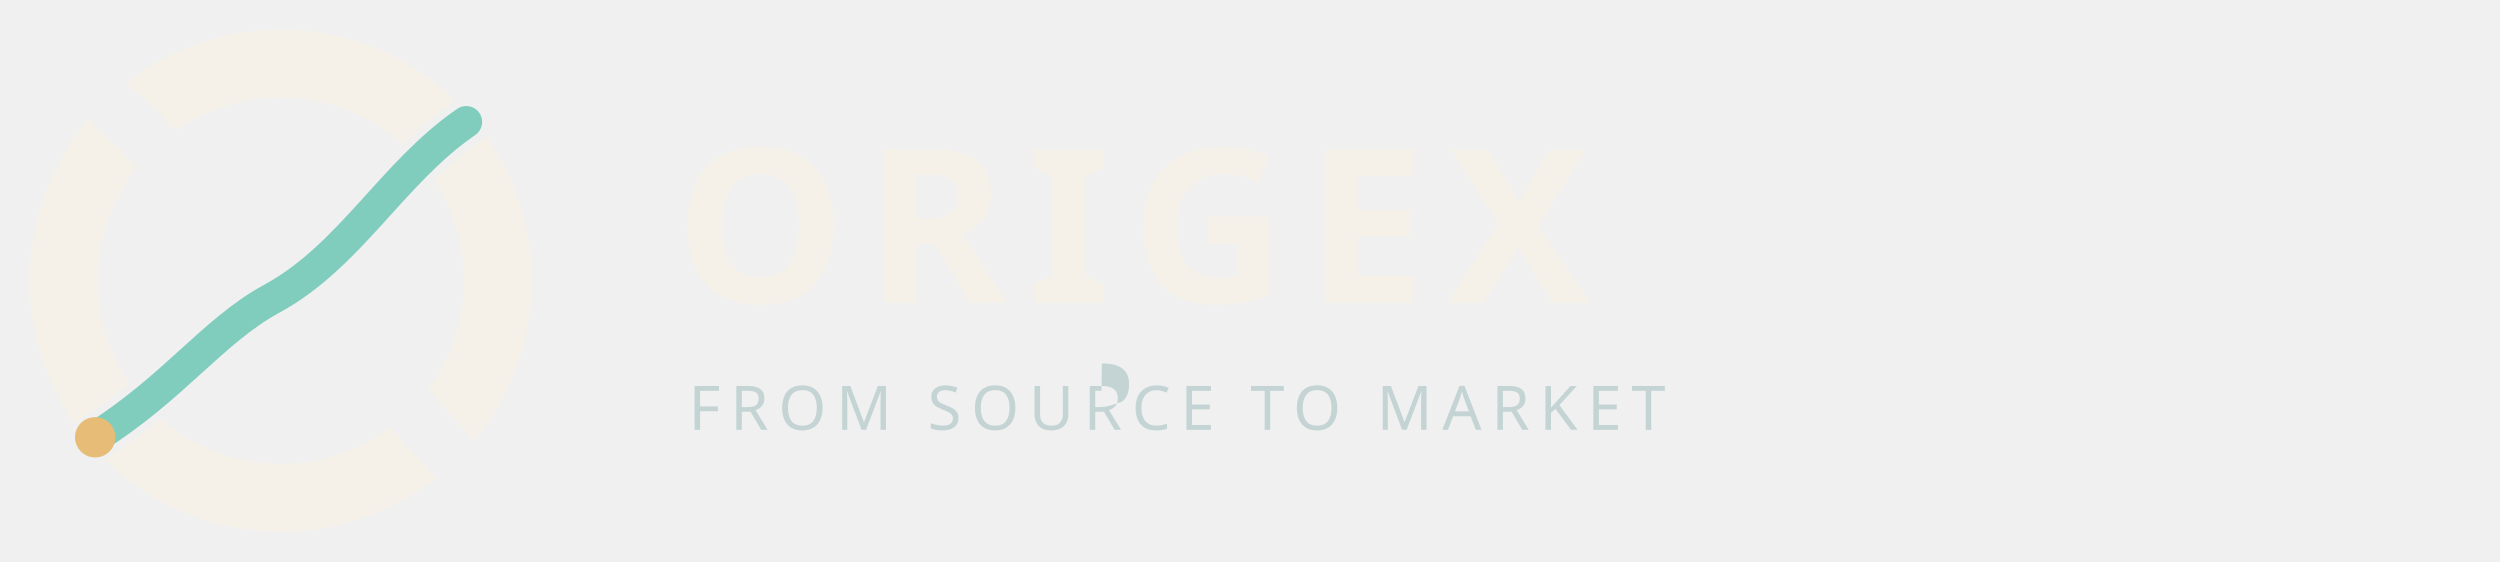
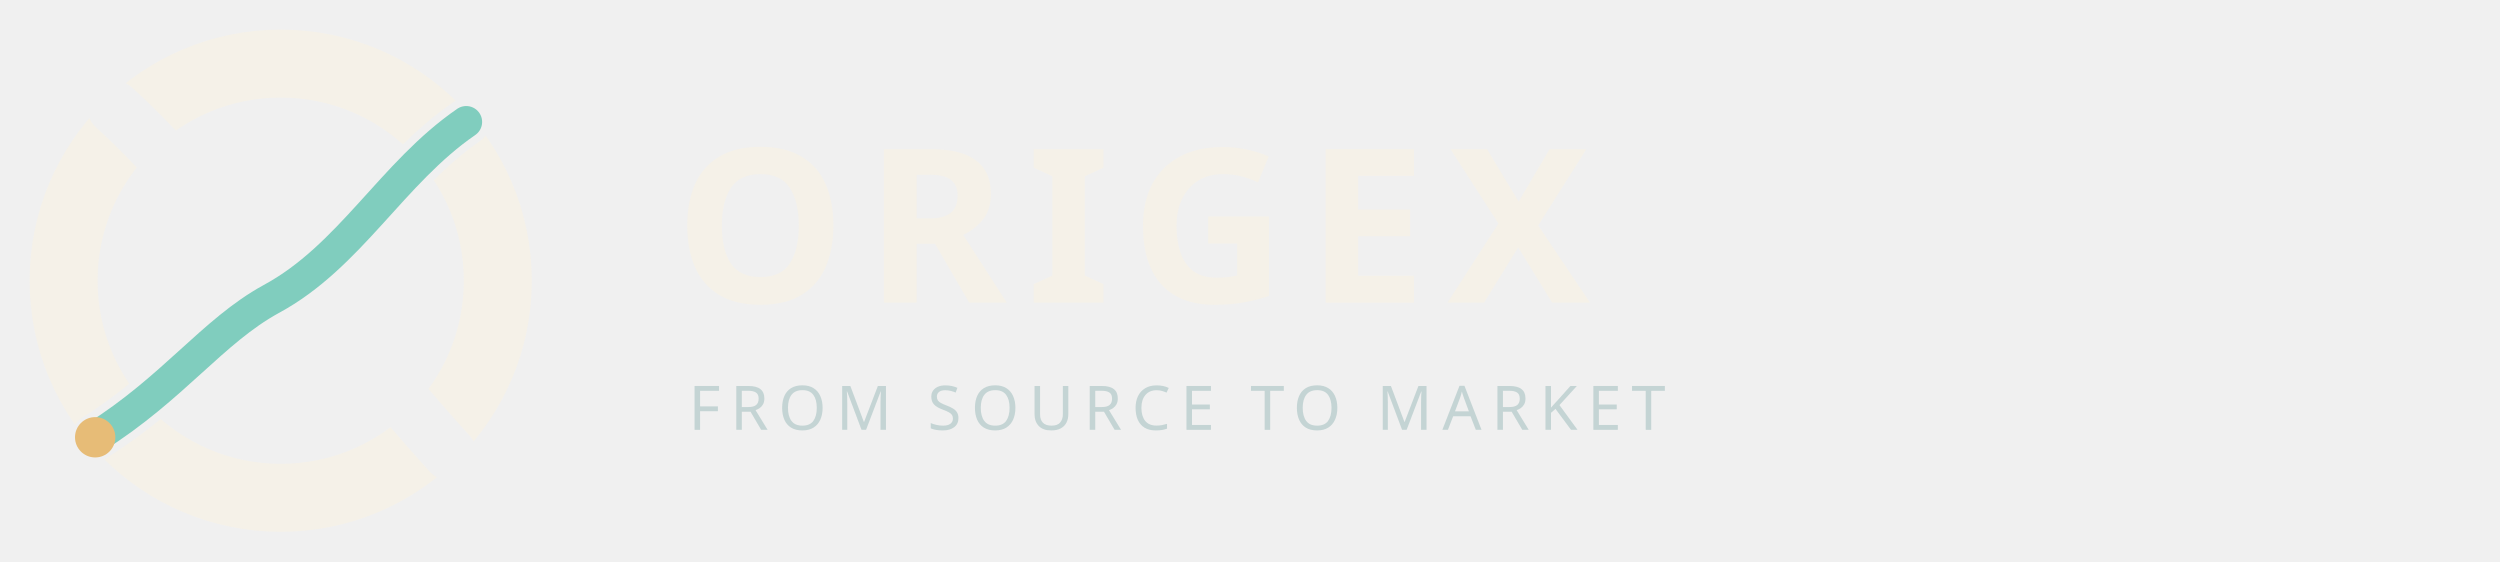
<svg xmlns="http://www.w3.org/2000/svg" viewBox="0 0 570 128" role="img" aria-label="ORIGEX From Source to Market" version="1.1" id="svg23">
  <defs id="defs27" />
  <g>
    <defs>
      <mask id="v12-origex-logo-en-reverse-svg" maskUnits="userSpaceOnUse" x="0" y="0" width="128" height="128">
        <rect width="128" height="128" fill="white" />
        <path d="M26 24.5C42.2 39.2 49.8 52.2 63.3 62.3C77.6 72.7 87.5 87 102.5 103.4" fill="none" stroke="black" stroke-width="12.25" stroke-linecap="round" />
        <path d="M21.7 99.7C39.5 88.5 48.5 75.5 61.8 68.2C79.8 58.5 89.4 39.4 106.3 27.8" fill="none" stroke="black" stroke-width="10.75" stroke-linecap="round" />
      </mask>
    </defs>
    <circle cx="64" cy="64" r="49.5" fill="none" stroke="#F5F1E8" stroke-width="15.5" mask="url(#v12-origex-logo-en-reverse-svg)" />
    <path d="M21.7 99.7C39.5 88.5 48.5 75.5 61.8 68.2C79.8 58.5 89.4 39.4 106.3 27.8" fill="none" stroke="#80CDBE" stroke-width="7.25" stroke-linecap="round" />
    <circle cx="21.7" cy="99.7" r="4.6" fill="#E7BC77" />
  </g>
  <g aria-label="ORIGEX" id="text19" style="font-weight:700;font-size:49px;font-family:'Noto Sans';letter-spacing:4.6;fill:#f5f1e8">
    <path d="m 190.015,51.458 q 0,5.439 -1.813,9.506 -1.764,4.018 -5.439,6.272 -3.675,2.254 -9.408,2.254 -5.684,0 -9.408,-2.254 -3.675,-2.254 -5.488,-6.321 -1.764,-4.067 -1.764,-9.506 0,-5.39 1.764,-9.408 1.813,-4.067 5.488,-6.272 3.724,-2.254 9.457,-2.254 5.684,0 9.359,2.254 3.724,2.205 5.488,6.272 1.764,4.018 1.764,9.457 z m -25.431,0 q 0,5.488 2.058,8.624 2.107,3.087 6.713,3.087 4.704,0 6.713,-3.087 2.058,-3.136 2.058,-8.624 0,-5.488 -2.058,-8.624 -2.009,-3.136 -6.664,-3.136 -4.655,0 -6.762,3.136 -2.058,3.136 -2.058,8.624 z" id="path31" />
    <path d="m 212.255,34.014 q 13.671,0 13.671,10.192 0,3.577 -1.813,5.831 -1.813,2.254 -4.508,3.528 l 9.947,15.435 h -8.575 l -7.791,-13.426 h -4.165 V 69 h -7.497 V 34.014 Z m -0.147,5.831 h -3.087 v 9.947 h 3.087 q 2.989,0 4.606,-1.225 1.617,-1.225 1.617,-4.018 0,-2.352 -1.519,-3.528 -1.47,-1.176 -4.704,-1.176 z" id="path33" />
    <path d="m 251.596,69 h -15.925 v -4.214 l 4.263,-1.96 V 40.188 l -4.263,-1.96 v -4.214 h 15.925 v 4.214 l -4.263,1.96 v 22.638 l 4.263,1.96 z" id="path35" />
    <path d="m 275.453,49.351 h 13.867 v 18.13 q -2.744,0.931 -5.733,1.47 -2.94,0.539 -6.713,0.539 -7.84,0 -12.054,-4.606 -4.214,-4.606 -4.214,-13.426 0,-5.488 2.107,-9.506 2.156,-4.018 6.223,-6.223 4.067,-2.205 9.947,-2.205 2.793,0 5.488,0.588 2.695,0.588 4.9,1.568 l -2.45,5.929 q -1.617,-0.833 -3.675,-1.372 -2.058,-0.539 -4.312,-0.539 -3.234,0 -5.635,1.47 -2.352,1.47 -3.675,4.165 -1.274,2.646 -1.274,6.272 0,3.43 0.931,6.076 0.931,2.646 2.94,4.165 2.009,1.47 5.243,1.47 1.568,0 2.646,-0.147 1.127,-0.147 2.058,-0.343 v -7.301 h -6.615 z" id="path37" />
    <path d="m 322.389,69 h -20.139 V 34.014 h 20.139 v 6.076 h -12.74 v 7.693 h 11.858 v 6.076 h -11.858 v 9.016 h 12.74 z" id="path39" />
    <path d="m 362.514,69 h -8.624 l -7.742,-12.593 -7.791,12.593 h -8.33 l 11.613,-18.032 -10.927,-16.954 h 8.33 l 7.203,11.956 7.056,-11.956 h 8.379 l -10.976,17.395 z" id="path41" />
  </g>
  <g aria-label="FROM SOURCE TO MARKET" id="text21" style="font-size:14px;font-family:'Noto Sans';letter-spacing:2.25;fill:#c4d4d4">
    <path d="m 159.618,98 h -1.26 v -9.996 h 5.586 v 1.106 h -4.326 v 3.542 h 4.06 v 1.106 h -4.06 z" id="path44" />
    <path d="m 170.632,88.004 q 1.862,0 2.744,0.714 0.896,0.7 0.896,2.128 0,0.798 -0.294,1.33 -0.294,0.532 -0.756,0.854 -0.448,0.308 -0.952,0.49 l 2.744,4.48 h -1.47 l -2.422,-4.13 h -1.988 V 98 h -1.26 v -9.996 z m -0.07,1.092 h -1.428 v 3.71 h 1.498 q 1.218,0 1.778,-0.476 0.56,-0.49 0.56,-1.428 0,-0.98 -0.588,-1.386 -0.588,-0.42 -1.82,-0.42 z" id="path46" />
    <path d="m 187.554,92.988 q 0,1.554 -0.532,2.716 -0.518,1.148 -1.54,1.792 -1.022,0.644 -2.534,0.644 -1.554,0 -2.59,-0.644 -1.022,-0.644 -1.526,-1.806 -0.504,-1.162 -0.504,-2.716 0,-1.54 0.504,-2.688 0.504,-1.148 1.526,-1.792 1.036,-0.644 2.604,-0.644 1.498,0 2.52,0.644 1.022,0.63 1.54,1.792 0.532,1.148 0.532,2.702 z m -7.896,0 q 0,1.89 0.798,2.982 0.798,1.078 2.492,1.078 1.708,0 2.492,-1.078 0.784,-1.092 0.784,-2.982 0,-1.89 -0.784,-2.954 -0.784,-1.078 -2.478,-1.078 -1.694,0 -2.506,1.078 -0.798,1.064 -0.798,2.954 z" id="path48" />
    <path d="m 196.426,98 -3.29,-8.764 h -0.056 q 0.042,0.434 0.07,1.176 0.028,0.728 0.028,1.526 V 98 h -1.162 v -9.996 h 1.862 l 3.08,8.19 h 0.056 l 3.136,-8.19 h 1.848 V 98 h -1.246 v -6.146 q 0,-0.728 0.028,-1.442 0.042,-0.714 0.07,-1.162 h -0.056 l -3.332,8.75 z" id="path50" />
    <path d="m 218.524,95.326 q 0,1.33 -0.966,2.072 -0.966,0.742 -2.604,0.742 -0.84,0 -1.554,-0.126 -0.714,-0.126 -1.19,-0.35 V 96.46 q 0.504,0.224 1.246,0.406 0.756,0.182 1.554,0.182 1.12,0 1.68,-0.434 0.574,-0.434 0.574,-1.176 0,-0.49 -0.21,-0.826 -0.21,-0.336 -0.728,-0.616 -0.504,-0.294 -1.414,-0.616 -1.274,-0.462 -1.932,-1.134 -0.644,-0.672 -0.644,-1.834 0,-0.798 0.406,-1.358 0.406,-0.574 1.12,-0.882 0.728,-0.308 1.666,-0.308 0.826,0 1.512,0.154 0.686,0.154 1.246,0.406 l -0.392,1.078 q -0.518,-0.224 -1.134,-0.378 -0.602,-0.154 -1.26,-0.154 -0.938,0 -1.414,0.406 -0.476,0.392 -0.476,1.05 0,0.504 0.21,0.84 0.21,0.336 0.686,0.602 0.476,0.266 1.288,0.574 0.882,0.322 1.484,0.7 0.616,0.364 0.924,0.882 0.322,0.518 0.322,1.302 z" id="path52" />
    <path d="m 231.512,92.988 q 0,1.554 -0.532,2.716 -0.518,1.148 -1.54,1.792 -1.022,0.644 -2.534,0.644 -1.554,0 -2.59,-0.644 -1.022,-0.644 -1.526,-1.806 -0.504,-1.162 -0.504,-2.716 0,-1.54 0.504,-2.688 0.504,-1.148 1.526,-1.792 1.036,-0.644 2.604,-0.644 1.498,0 2.52,0.644 1.022,0.63 1.54,1.792 0.532,1.148 0.532,2.702 z m -7.896,0 q 0,1.89 0.798,2.982 0.798,1.078 2.492,1.078 1.708,0 2.492,-1.078 0.784,-1.092 0.784,-2.982 0,-1.89 -0.784,-2.954 -0.784,-1.078 -2.478,-1.078 -1.694,0 -2.506,1.078 -0.798,1.064 -0.798,2.954 z" id="path54" />
    <path d="m 243.576,94.472 q 0,1.036 -0.42,1.876 -0.42,0.826 -1.288,1.316 -0.854,0.476 -2.184,0.476 -1.862,0 -2.842,-1.008 -0.966,-1.022 -0.966,-2.688 v -6.44 h 1.26 v 6.482 q 0,1.218 0.644,1.89 0.658,0.672 1.974,0.672 1.358,0 1.96,-0.714 0.616,-0.728 0.616,-1.862 v -6.468 h 1.246 z" id="path56" />
-     <path d="m 251.216,88.004 q 1.862,0 2.744,0.714 0.896,0.7 0.896,2.128 0,0.798 -0.294,1.33 -0.294,0.532 -0.756,0.854 -0.448,0.308 -0.952,0.49 l 2.744,4.48 h -1.47 l -2.422,-4.13 h -1.988 V 98 h -1.26 v -9.996 z m -0.07,1.092 h -1.428 v 3.71 h 1.498 q 1.218,0 4.606,-1.225 1.617,-1.225 1.617,-4.018 0,-2.352 -1.519,-3.528 -1.47,-1.176 -4.704,-1.176 z" id="path58" />
+     <path d="m 251.216,88.004 q 1.862,0 2.744,0.714 0.896,0.7 0.896,2.128 0,0.798 -0.294,1.33 -0.294,0.532 -0.756,0.854 -0.448,0.308 -0.952,0.49 l 2.744,4.48 h -1.47 l -2.422,-4.13 h -1.988 V 98 h -1.26 v -9.996 z m -0.07,1.092 h -1.428 v 3.71 h 1.498 q 1.218,0 1.778,-0.476 0.56,-0.49 0.56,-1.428 0,-0.98 -0.588,-1.386 -0.588,-0.42 -1.82,-0.42 z" id="path58" />
    <path d="m 263.7,88.97 q -1.61,0 -2.534,1.078 -0.924,1.078 -0.924,2.954 0,1.862 0.854,2.954 0.868,1.078 2.59,1.078 0.658,0 1.246,-0.112 0.588,-0.112 1.148,-0.28 v 1.092 q -0.56,0.21 -1.162,0.308 -0.588,0.098 -1.414,0.098 -1.526,0 -2.548,-0.63 -1.022,-0.63 -1.54,-1.792 -0.504,-1.162 -0.504,-2.73 0,-1.512 0.546,-2.66 0.56,-1.162 1.638,-1.806 1.078,-0.658 2.618,-0.658 1.582,0 2.758,0.588 l -0.504,1.064 q -0.462,-0.21 -1.036,-0.378 -0.56,-0.168 -1.232,-0.168 z" id="path60" />
    <path d="m 276.1,98 h -5.586 v -9.996 h 5.586 v 1.106 h -4.326 v 3.122 h 4.074 v 1.092 h -4.074 v 3.57 h 4.326 z" id="path62" />
    <path d="m 289.602,98 h -1.26 v -8.89 h -3.122 v -1.106 h 7.49 v 1.106 h -3.108 z" id="path64" />
    <path d="m 304.914,92.988 q 0,1.554 -0.532,2.716 -0.518,1.148 -1.54,1.792 -1.022,0.644 -2.534,0.644 -1.554,0 -2.59,-0.644 -1.022,-0.644 -1.526,-1.806 -0.504,-1.162 -0.504,-2.716 0,-1.54 0.504,-2.688 0.504,-1.148 1.526,-1.792 1.036,-0.644 2.604,-0.644 1.498,0 2.52,0.644 1.022,0.63 1.54,1.792 0.532,1.148 0.532,2.702 z m -7.896,0 q 0,1.89 0.798,2.982 0.798,1.078 2.492,1.078 1.708,0 2.492,-1.078 0.784,-1.092 0.784,-2.982 0,-1.89 -0.784,-2.954 -0.784,-1.078 -2.478,-1.078 -1.694,0 -2.506,1.078 -0.798,1.064 -0.798,2.954 z" id="path66" />
    <path d="m 319.676,98 -3.29,-8.764 h -0.056 q 0.042,0.434 0.07,1.176 0.028,0.728 0.028,1.526 V 98 h -1.162 v -9.996 h 1.862 l 3.08,8.19 h 0.056 l 3.136,-8.19 h 1.848 V 98 h -1.246 v -6.146 q 0,-0.728 0.028,-1.442 0.042,-0.714 0.07,-1.162 h -0.056 l -3.332,8.75 z" id="path68" />
    <path d="m 336.486,98 -1.204,-3.094 h -3.962 l -1.19,3.094 h -1.274 l 3.906,-10.038 h 1.134 l 3.892,10.038 z m -2.702,-7.238 q -0.042,-0.112 -0.14,-0.406 -0.098,-0.294 -0.196,-0.602 -0.084,-0.322 -0.14,-0.49 -0.098,0.434 -0.224,0.854 -0.126,0.406 -0.21,0.644 l -1.134,3.024 h 3.164 z" id="path70" />
    <path d="m 344.168,88.004 q 1.862,0 2.744,0.714 0.896,0.7 0.896,2.128 0,0.798 -0.294,1.33 -0.294,0.532 -0.756,0.854 -0.448,0.308 -0.952,0.49 l 2.744,4.48 h -1.47 l -2.422,-4.13 h -1.988 V 98 h -1.26 v -9.996 z m -0.07,1.092 h -1.428 v 3.71 h 1.498 q 1.218,0 1.778,-0.476 0.56,-0.49 0.56,-1.428 0,-0.98 -0.588,-1.386 -0.588,-0.42 -1.82,-0.42 z" id="path72" />
    <path d="m 359.676,98 h -1.484 l -3.542,-4.774 -1.022,0.896 V 98 h -1.26 v -9.996 h 1.26 v 4.928 q 0.42,-0.476 0.854,-0.952 0.434,-0.476 0.868,-0.952 l 2.702,-3.024 h 1.47 l -3.962,4.354 z" id="path74" />
    <path d="m 368.87,98 h -5.586 v -9.996 h 5.586 v 1.106 h -4.326 v 3.122 h 4.074 v 1.092 h -4.074 v 3.57 h 4.326 z" id="path76" />
    <path d="m 376.482,98 h -1.26 v -8.89 h -3.122 v -1.106 h 7.49 v 1.106 h -3.108 z" id="path78" />
  </g>
</svg>
